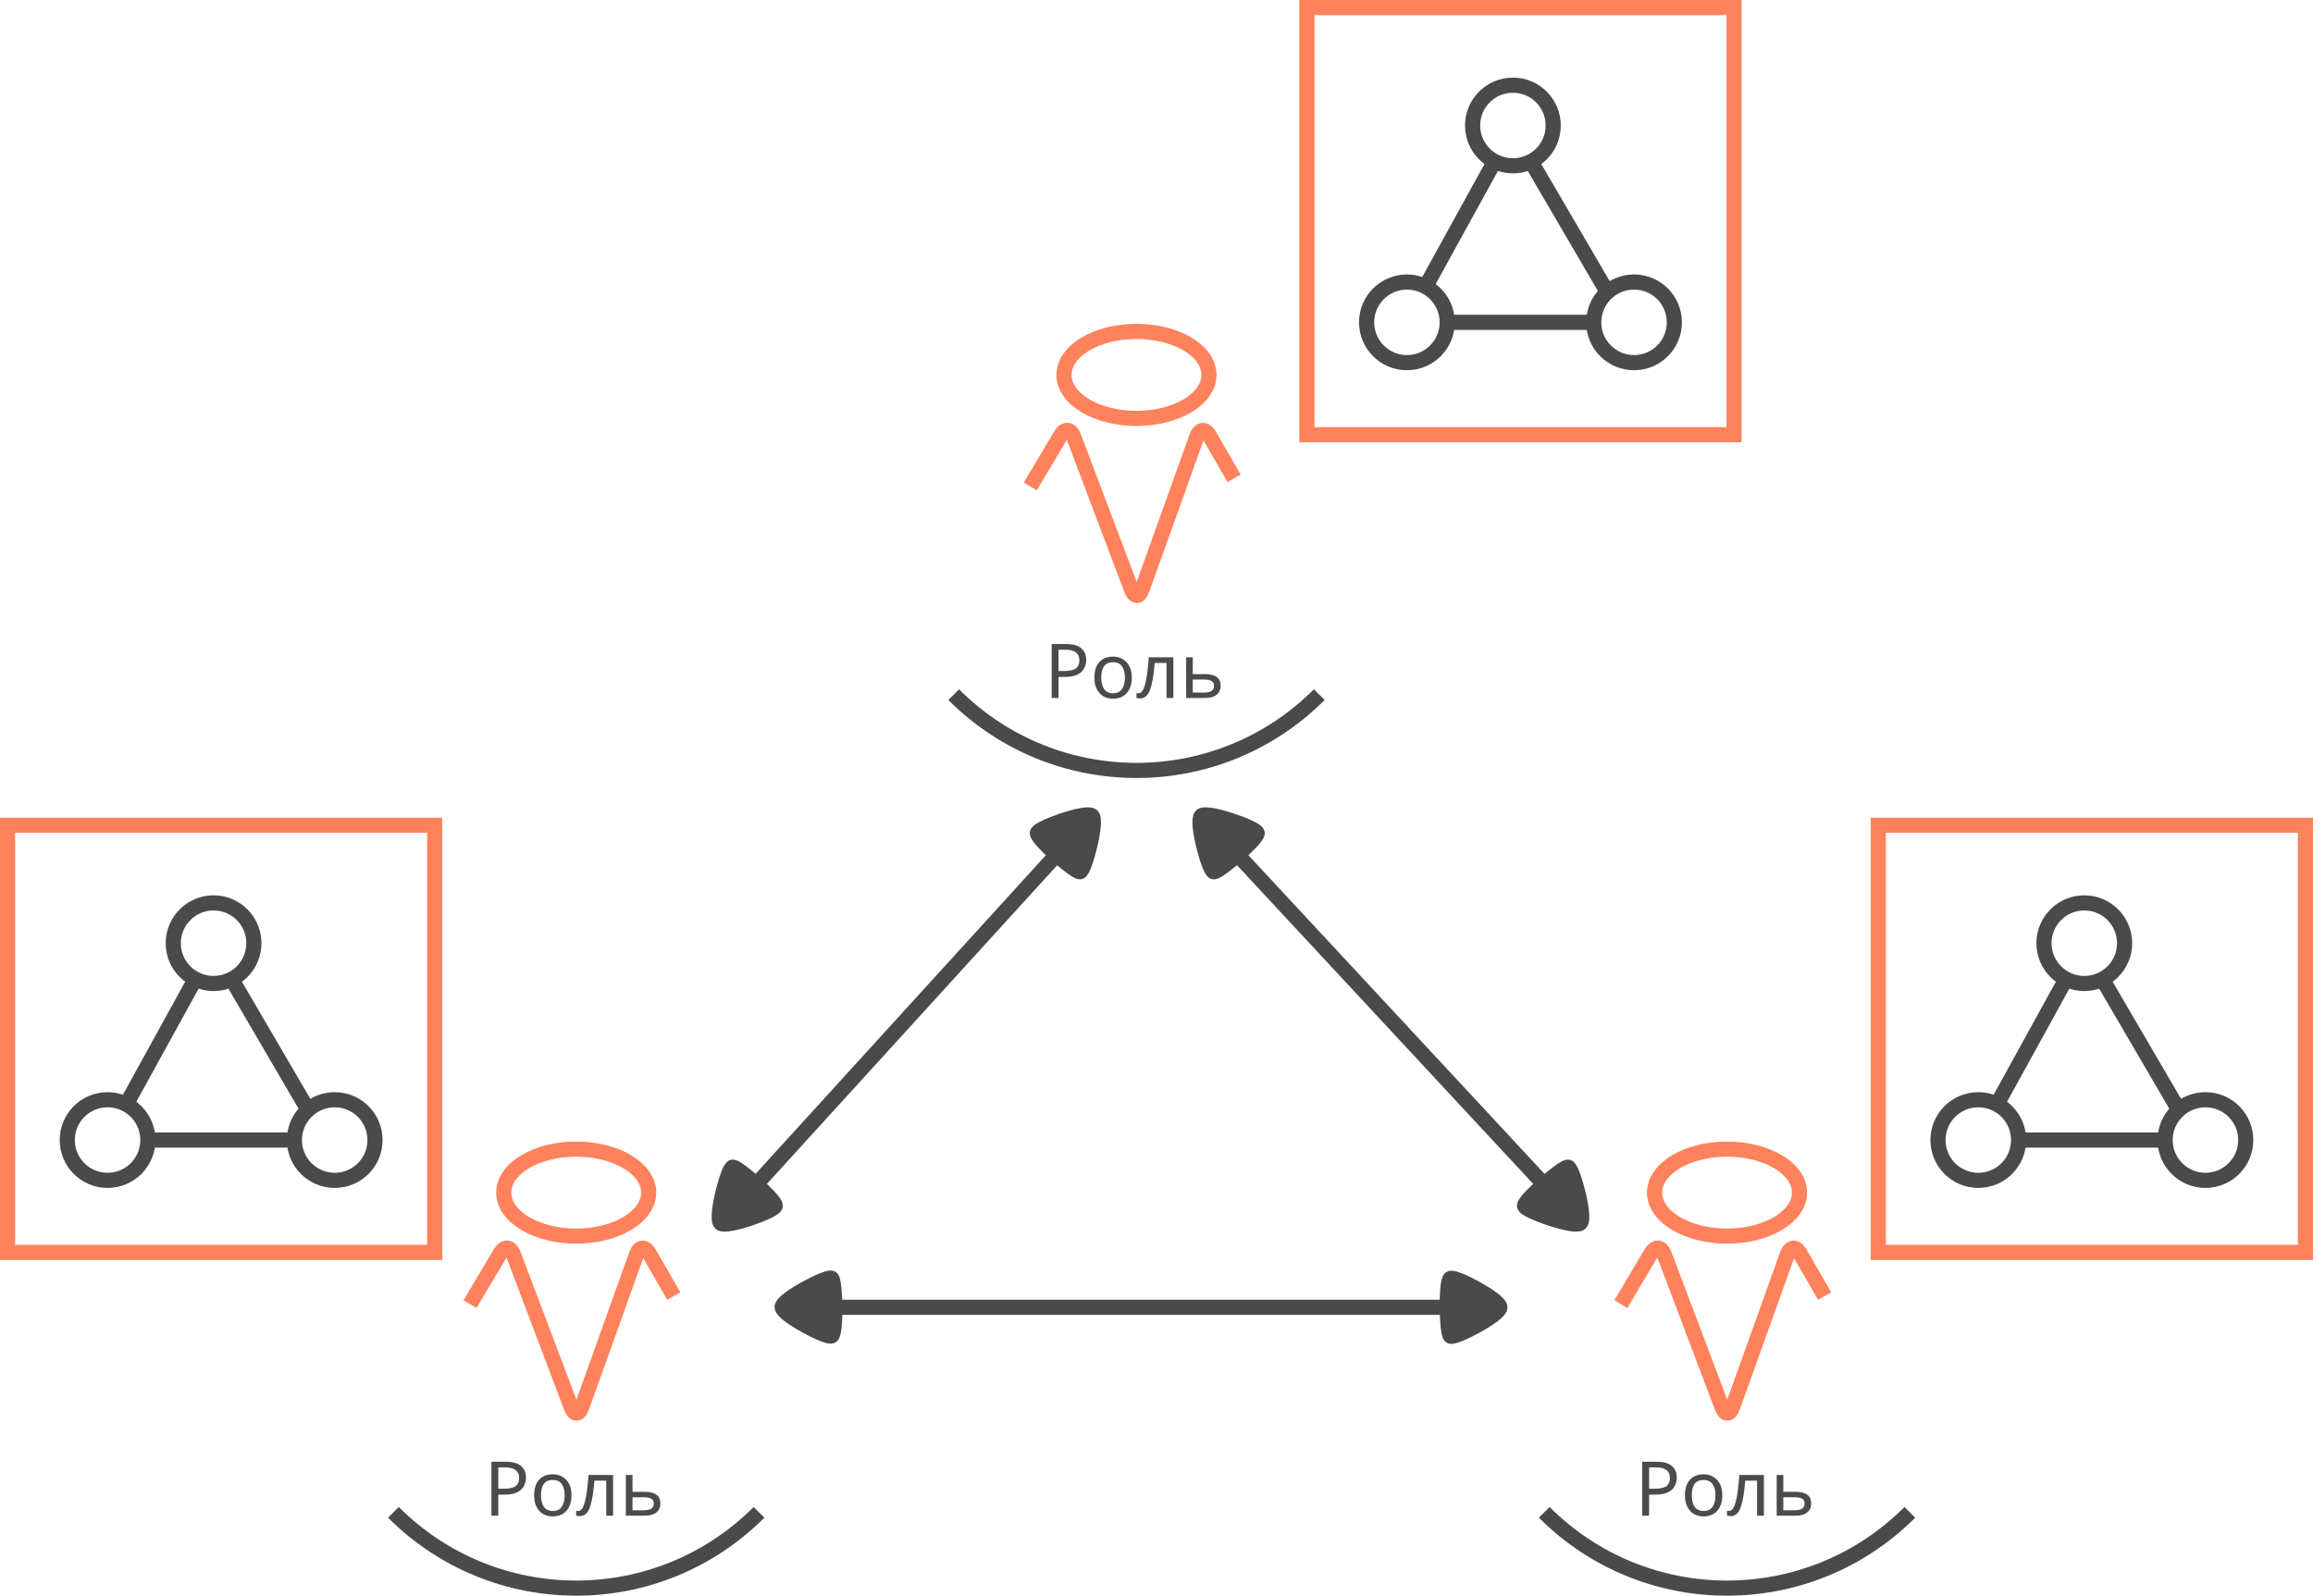
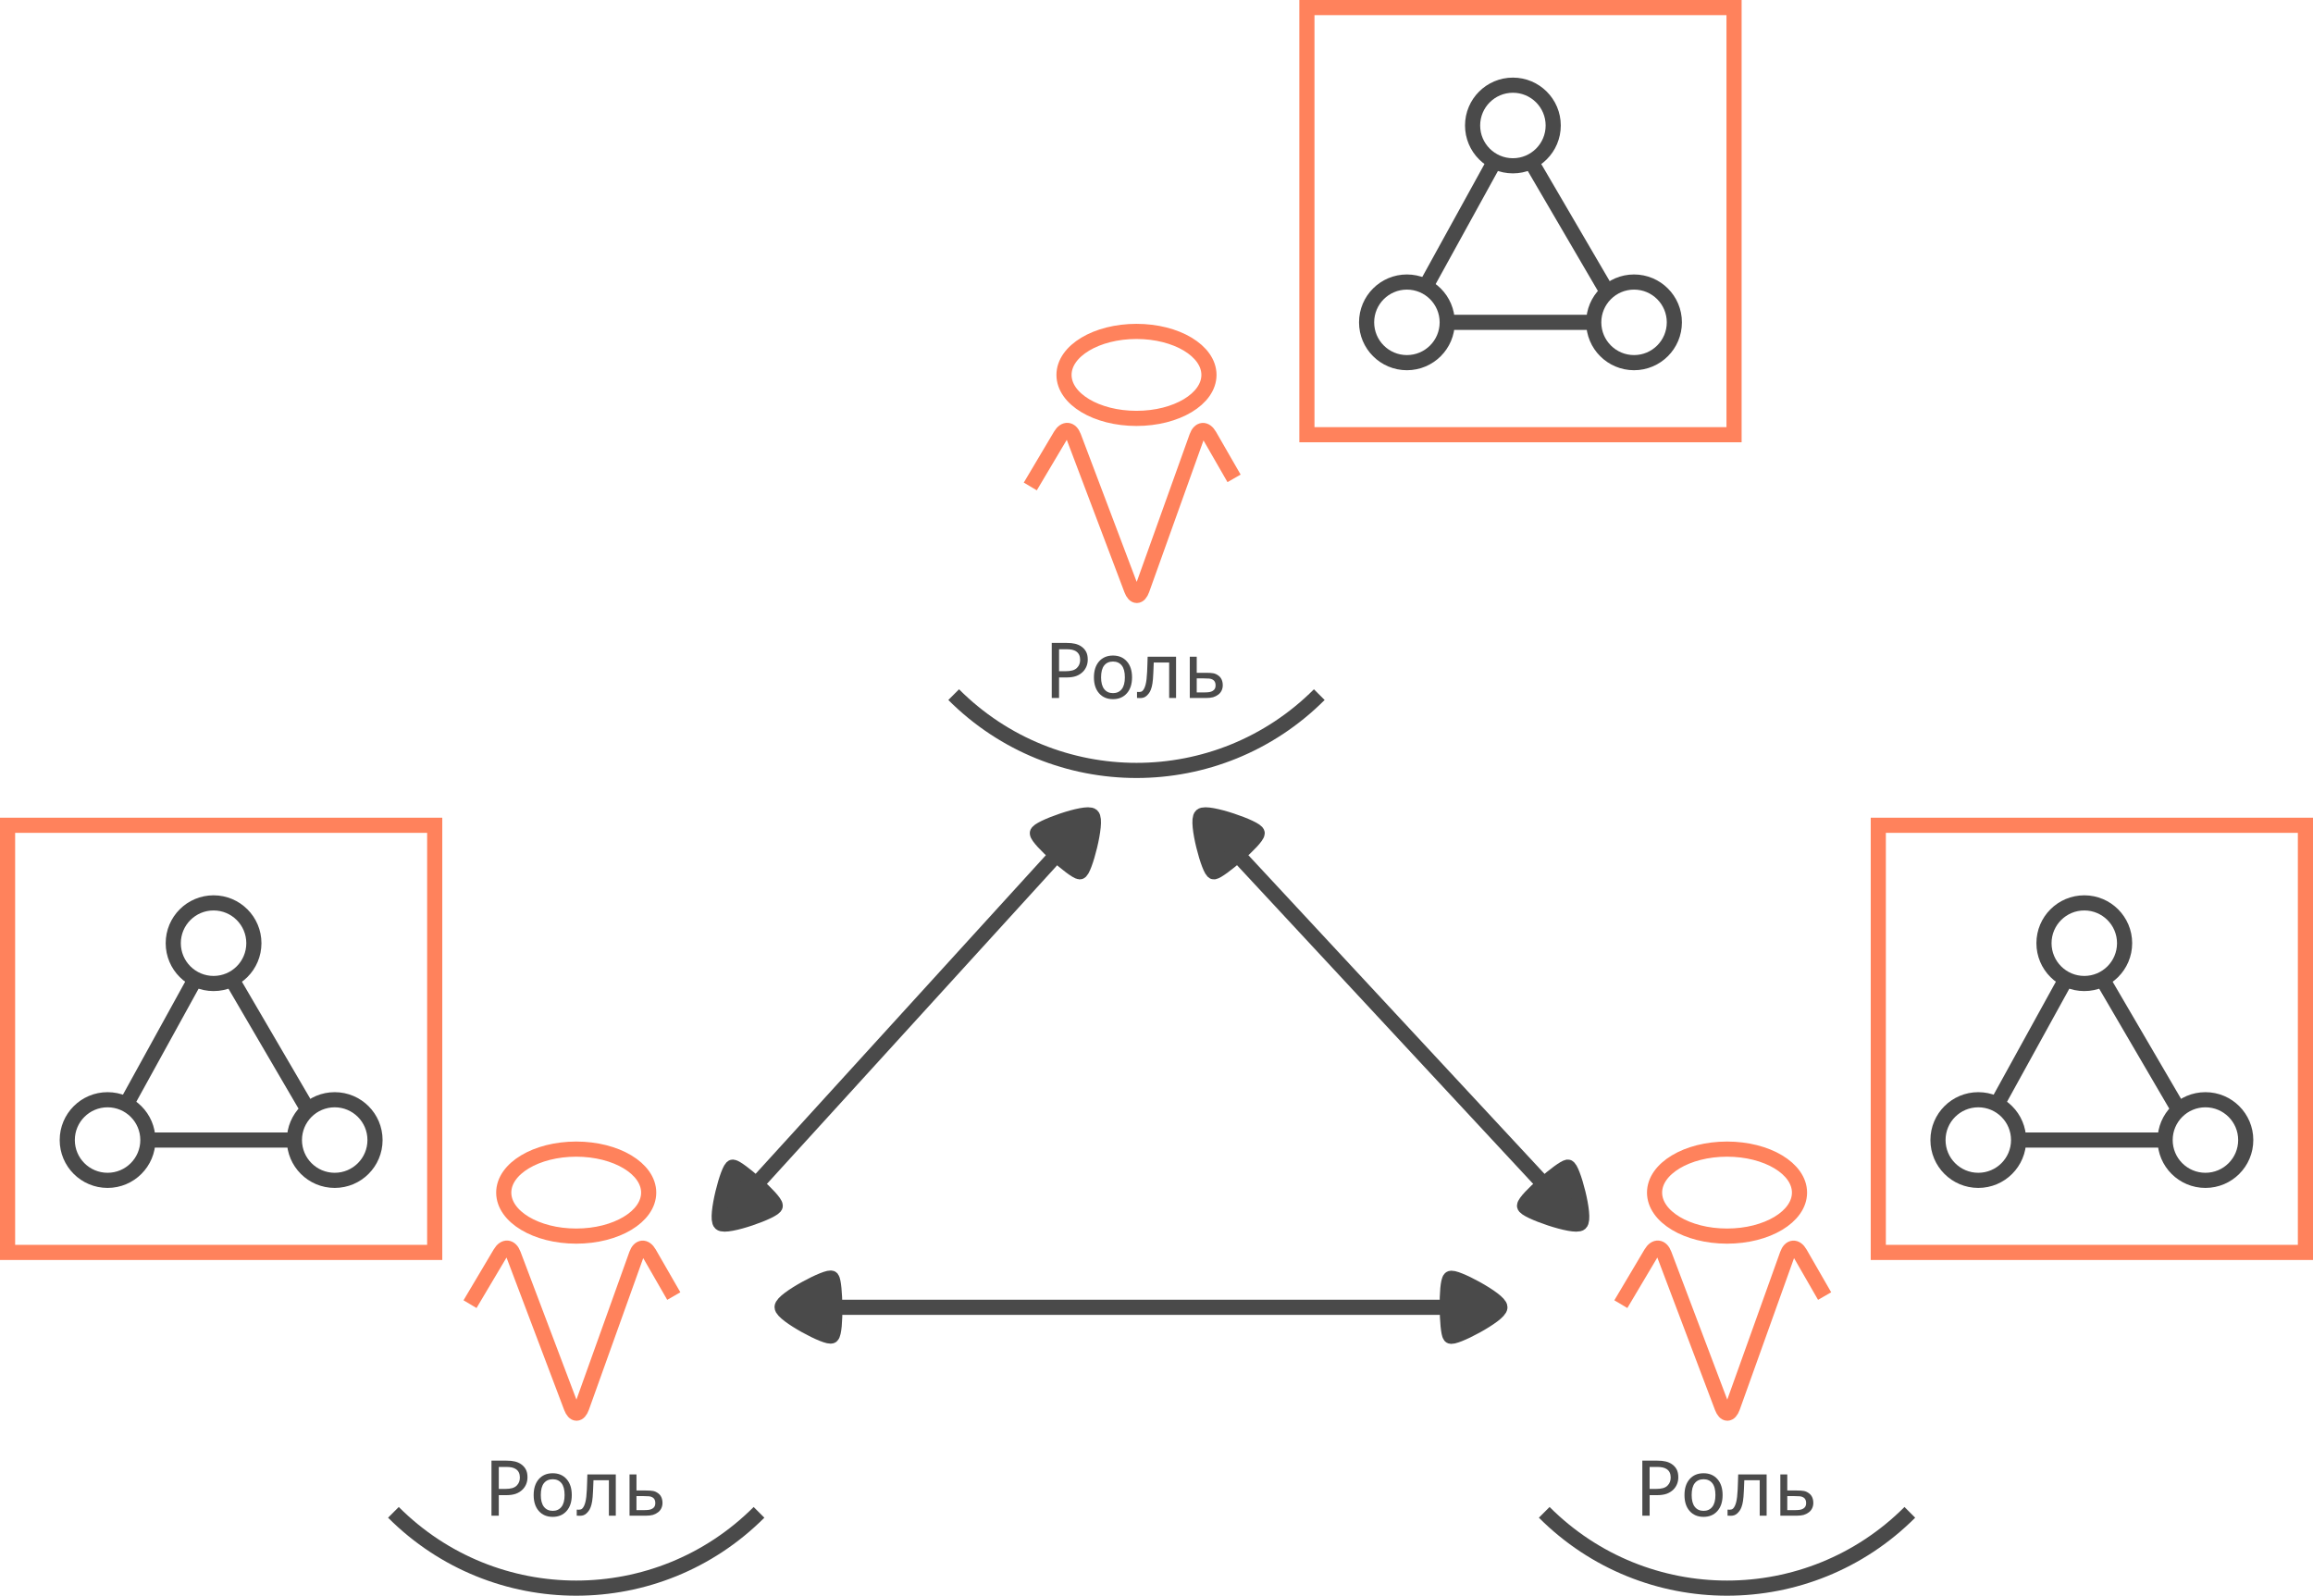
<svg xmlns="http://www.w3.org/2000/svg" version="1.1" id="Layer_1" x="0px" y="0px" width="152.75px" height="105.378px" viewBox="0.5 0.747 152.75 105.378" enable-background="new 0.5 0.747 152.75 105.378" xml:space="preserve">
  <rect x="86.808" y="1.247" fill="none" stroke="#FF825C" stroke-miterlimit="10" width="28.208" height="28.208" />
  <ellipse fill="none" stroke="#FF825C" stroke-miterlimit="10" cx="75.553" cy="25.505" rx="4.786" ry="2.872" />
  <g>
    <path fill="none" stroke="#FF825C" stroke-miterlimit="10" d="M68.54,32.872l2-3.368c0.281-0.473,0.67-0.439,0.864,0.076   l3.823,10.107c0.195,0.514,0.506,0.512,0.691-0.006l3.617-10.095c0.186-0.518,0.562-0.551,0.836-0.075l1.626,2.826" />
  </g>
  <path fill="#4A4A4A" stroke="#4A4A4A" stroke-miterlimit="10" d="M69.006,55.77c-0.015-0.328,3.241-1.487,3.61-1.15  c0.381,0.347-0.51,3.724-0.809,3.701C71.427,58.292,69.026,56.192,69.006,55.77z" />
  <line fill="none" stroke="#4A4A4A" stroke-miterlimit="10" x1="48.854" y1="80.704" x2="71.444" y2="55.907" />
  <path fill="#4A4A4A" stroke="#4A4A4A" stroke-miterlimit="10" d="M51.698,80.373c0.015,0.328-3.241,1.487-3.61,1.15  c-0.381-0.347,0.51-3.724,0.809-3.701C49.278,77.851,51.679,79.95,51.698,80.373z" />
  <path fill="#4A4A4A" stroke="#4A4A4A" stroke-miterlimit="10" d="M96.274,85.184c0.232-0.232,3.281,1.394,3.281,1.894  c0,0.516-3.097,2.131-3.281,1.894C96.04,88.672,95.975,85.483,96.274,85.184z" />
  <line fill="none" stroke="#4A4A4A" stroke-miterlimit="10" x1="53.27" y1="87.079" x2="97.958" y2="87.079" />
  <path fill="#4A4A4A" stroke="#4A4A4A" stroke-miterlimit="10" d="M55.43,88.959c-0.232,0.232-3.281-1.394-3.281-1.894  c0-0.516,3.097-2.131,3.281-1.894C55.665,85.471,55.73,88.66,55.43,88.959z" />
  <path fill="#4A4A4A" stroke="#4A4A4A" stroke-miterlimit="10" d="M83.524,55.77c0.016-0.328-3.306-1.487-3.683-1.15  c-0.389,0.347,0.52,3.724,0.826,3.701C81.055,58.292,83.504,56.192,83.524,55.77z" />
  <line fill="none" stroke="#4A4A4A" stroke-miterlimit="10" x1="104.082" y1="80.704" x2="81.037" y2="55.907" />
  <path fill="#4A4A4A" stroke="#4A4A4A" stroke-miterlimit="10" d="M101.18,80.373c-0.016,0.328,3.306,1.487,3.683,1.15  c0.389-0.347-0.52-3.724-0.826-3.701C103.65,77.851,101.2,79.95,101.18,80.373z" />
  <path fill="none" stroke="#4A4A4A" stroke-miterlimit="10" d="M63.481,46.62c6.673,6.673,17.471,6.673,24.144,0" />
-   <text transform="matrix(1 0 0 1 69.4688 46.8411)" fill="#4B4B4B" font-family="'Verdana'" font-size="5">Роль</text>
+   <g enable-background="new    ">
+     <path fill="#4B4B4B" d="M72.335,44.304c0,0.162-0.028,0.311-0.084,0.448c-0.057,0.138-0.135,0.257-0.236,0.358   c-0.125,0.125-0.273,0.219-0.444,0.281s-0.387,0.094-0.647,0.094H70.44v1.355h-0.483v-3.635h0.986c0.218,0,0.403,0.018,0.554,0.055   c0.151,0.036,0.286,0.094,0.403,0.172c0.138,0.093,0.245,0.208,0.321,0.347C72.297,43.918,72.335,44.093,72.335,44.304z    M71.832,44.317c0-0.125-0.022-0.234-0.066-0.327s-0.111-0.168-0.2-0.227c-0.078-0.051-0.167-0.087-0.267-0.109   c-0.101-0.021-0.227-0.033-0.38-0.033H70.44v1.453h0.408c0.195,0,0.354-0.018,0.476-0.053s0.221-0.091,0.298-0.167   c0.077-0.078,0.131-0.16,0.162-0.247C71.816,44.521,71.832,44.424,71.832,44.317z" />
+     <path fill="#4B4B4B" d="M75.26,45.479c0,0.444-0.114,0.795-0.342,1.052c-0.228,0.258-0.533,0.387-0.916,0.387   c-0.386,0-0.692-0.129-0.919-0.387c-0.227-0.257-0.34-0.607-0.34-1.052s0.114-0.796,0.34-1.054   c0.228-0.258,0.534-0.387,0.919-0.387c0.382,0,0.688,0.129,0.916,0.387S75.26,45.035,75.26,45.479z M74.786,45.479   c0-0.354-0.069-0.615-0.208-0.787s-0.331-0.258-0.576-0.258c-0.249,0-0.442,0.086-0.58,0.258c-0.138,0.172-0.207,0.434-0.207,0.787   c0,0.342,0.069,0.601,0.208,0.777s0.331,0.265,0.579,0.265c0.244,0,0.436-0.087,0.575-0.262   C74.717,46.085,74.786,45.824,74.786,45.479z" />
+     <path fill="#4B4B4B" d="M78.17,46.841h-0.459V44.5h-1.018c-0.005,0.136-0.01,0.266-0.015,0.391c-0.005,0.126-0.01,0.239-0.015,0.34   c-0.011,0.271-0.03,0.488-0.056,0.65s-0.06,0.297-0.103,0.404c-0.039,0.101-0.083,0.183-0.131,0.245   c-0.048,0.063-0.1,0.119-0.155,0.17c-0.055,0.049-0.117,0.085-0.184,0.11c-0.068,0.023-0.142,0.036-0.221,0.036   c-0.028,0-0.068-0.001-0.121-0.003c-0.053-0.001-0.088-0.002-0.104-0.002v-0.4h0.024c0.013,0,0.032,0.001,0.056,0.002   c0.024,0.002,0.045,0.003,0.061,0.003c0.039,0,0.08-0.006,0.121-0.017c0.042-0.012,0.077-0.033,0.106-0.064   c0.083-0.081,0.15-0.219,0.2-0.412s0.084-0.474,0.1-0.84c0.006-0.134,0.013-0.292,0.018-0.475c0.006-0.184,0.011-0.357,0.016-0.523   h1.877V46.841z" />
+     <path fill="#4B4B4B" d="M81.251,45.997c0,0.132-0.026,0.251-0.079,0.358s-0.125,0.195-0.216,0.262   c-0.107,0.081-0.223,0.139-0.345,0.174c-0.122,0.033-0.279,0.051-0.471,0.051h-1.067v-2.727h0.459v1.062h0.62   c0.205,0,0.364,0.011,0.478,0.032c0.113,0.021,0.226,0.072,0.338,0.156c0.095,0.069,0.165,0.159,0.213,0.268   C81.228,45.742,81.251,45.863,81.251,45.997z M80.777,46.003c0-0.082-0.014-0.155-0.043-0.218c-0.028-0.063-0.075-0.114-0.14-0.153   c-0.068-0.04-0.146-0.064-0.233-0.072c-0.087-0.009-0.212-0.013-0.375-0.013h-0.454v0.928h0.444c0.163,0,0.289-0.007,0.379-0.021   c0.089-0.014,0.167-0.041,0.231-0.08c0.067-0.042,0.115-0.092,0.146-0.149S80.777,46.093,80.777,46.003z" />
+   </g>
  <circle fill="none" stroke="#4A4A4A" stroke-miterlimit="10" cx="100.412" cy="9.034" r="2.662" />
  <circle fill="none" stroke="#4A4A4A" stroke-miterlimit="10" cx="93.412" cy="22.034" r="2.662" />
  <circle fill="none" stroke="#4A4A4A" stroke-miterlimit="10" cx="108.412" cy="22.034" r="2.662" />
  <line fill="none" stroke="#4A4A4A" stroke-miterlimit="10" x1="96.073" y1="22.034" x2="105.75" y2="22.034" />
  <line fill="none" stroke="#4A4A4A" stroke-miterlimit="10" x1="106.65" y1="20.042" x2="101.602" y2="11.402" />
  <ellipse fill="none" stroke="#FF825C" stroke-miterlimit="10" cx="114.553" cy="79.505" rx="4.786" ry="2.872" />
  <g>
    <path fill="none" stroke="#FF825C" stroke-miterlimit="10" d="M107.54,86.872l2-3.368c0.281-0.473,0.67-0.439,0.864,0.076   l3.823,10.107c0.195,0.514,0.506,0.512,0.691-0.006l3.617-10.095c0.186-0.518,0.562-0.551,0.836-0.075l1.626,2.826" />
  </g>
  <path fill="none" stroke="#4A4A4A" stroke-miterlimit="10" d="M102.481,100.62c6.673,6.673,17.471,6.673,24.144,0" />
-   <text transform="matrix(1 0 0 1 108.4688 100.8411)" fill="#4B4B4B" font-family="'Verdana'" font-size="5">Роль</text>
+   <g enable-background="new    ">
+     <path fill="#4B4B4B" d="M111.335,98.304c0,0.162-0.028,0.311-0.084,0.448c-0.057,0.138-0.135,0.257-0.235,0.358   c-0.126,0.125-0.273,0.219-0.444,0.281s-0.387,0.094-0.647,0.094h-0.483v1.355h-0.483v-3.635h0.986   c0.219,0,0.403,0.018,0.555,0.055c0.151,0.036,0.285,0.094,0.402,0.172c0.139,0.093,0.245,0.208,0.321,0.347   C111.297,97.918,111.335,98.093,111.335,98.304z M110.832,98.317c0-0.125-0.021-0.234-0.065-0.327s-0.111-0.168-0.2-0.227   c-0.078-0.051-0.168-0.087-0.268-0.109c-0.101-0.021-0.227-0.033-0.38-0.033h-0.479v1.453h0.408c0.195,0,0.354-0.018,0.476-0.053   s0.222-0.091,0.298-0.167c0.077-0.078,0.131-0.16,0.162-0.247C110.816,98.521,110.832,98.424,110.832,98.317z" />
+     <path fill="#4B4B4B" d="M114.26,99.479c0,0.444-0.113,0.795-0.342,1.052c-0.228,0.258-0.533,0.387-0.915,0.387   c-0.386,0-0.692-0.129-0.92-0.387c-0.227-0.257-0.34-0.607-0.34-1.052s0.113-0.796,0.34-1.054c0.228-0.258,0.534-0.387,0.92-0.387   c0.382,0,0.688,0.129,0.915,0.387C114.146,98.683,114.26,99.035,114.26,99.479z M113.786,99.479c0-0.354-0.069-0.615-0.207-0.787   c-0.139-0.172-0.331-0.258-0.576-0.258c-0.249,0-0.442,0.086-0.58,0.258s-0.206,0.434-0.206,0.787c0,0.342,0.069,0.601,0.207,0.777   c0.139,0.177,0.331,0.265,0.579,0.265c0.244,0,0.436-0.087,0.574-0.262C113.717,100.085,113.786,99.824,113.786,99.479z" />
+     <path fill="#4B4B4B" d="M117.17,100.841h-0.459V98.5h-1.018c-0.005,0.136-0.01,0.266-0.015,0.391   c-0.005,0.126-0.01,0.239-0.015,0.34c-0.012,0.271-0.03,0.488-0.057,0.65c-0.025,0.162-0.06,0.297-0.103,0.404   c-0.039,0.101-0.082,0.183-0.131,0.245c-0.048,0.063-0.1,0.119-0.154,0.17c-0.056,0.049-0.117,0.085-0.185,0.11   c-0.067,0.023-0.142,0.036-0.221,0.036c-0.028,0-0.068-0.001-0.121-0.003c-0.053-0.001-0.088-0.002-0.104-0.002v-0.4h0.024   c0.013,0,0.031,0.001,0.056,0.002c0.024,0.002,0.045,0.003,0.062,0.003c0.039,0,0.079-0.006,0.12-0.017   c0.042-0.012,0.077-0.033,0.106-0.064c0.083-0.081,0.15-0.219,0.2-0.412c0.051-0.193,0.084-0.474,0.101-0.84   c0.006-0.134,0.013-0.292,0.018-0.475c0.006-0.184,0.012-0.357,0.017-0.523h1.877V100.841z" />
+     <path fill="#4B4B4B" d="M120.251,99.997c0,0.132-0.026,0.251-0.079,0.358s-0.125,0.195-0.216,0.262   c-0.107,0.081-0.223,0.139-0.345,0.174c-0.122,0.033-0.279,0.051-0.471,0.051h-1.067v-2.727h0.459v1.062h0.62   c0.205,0,0.364,0.011,0.478,0.032c0.113,0.021,0.226,0.072,0.338,0.156c0.095,0.069,0.165,0.159,0.213,0.268   C120.228,99.742,120.251,99.863,120.251,99.997z M119.777,100.003c0-0.082-0.014-0.155-0.043-0.218   c-0.028-0.063-0.075-0.114-0.14-0.153c-0.068-0.04-0.146-0.064-0.233-0.072c-0.087-0.009-0.212-0.013-0.375-0.013h-0.454v0.928   h0.444c0.163,0,0.289-0.007,0.379-0.021c0.089-0.014,0.167-0.041,0.231-0.08c0.067-0.042,0.115-0.092,0.146-0.149   S119.777,100.093,119.777,100.003z" />
+   </g>
  <ellipse fill="none" stroke="#FF825C" stroke-miterlimit="10" cx="38.553" cy="79.505" rx="4.786" ry="2.872" />
  <g>
    <path fill="none" stroke="#FF825C" stroke-miterlimit="10" d="M31.54,86.872l2-3.368c0.281-0.473,0.67-0.439,0.864,0.076   l3.823,10.107c0.195,0.514,0.506,0.512,0.691-0.006l3.617-10.095c0.186-0.518,0.562-0.551,0.836-0.075l1.626,2.826" />
  </g>
  <path fill="none" stroke="#4A4A4A" stroke-miterlimit="10" d="M26.481,100.62c6.673,6.673,17.471,6.673,24.144,0" />
-   <text transform="matrix(1 0 0 1 32.4688 100.8411)" fill="#4B4B4B" font-family="'Verdana'" font-size="5">Роль</text>
+   <g enable-background="new    ">
+     <path fill="#4B4B4B" d="M35.335,98.304c0,0.162-0.028,0.311-0.084,0.448c-0.057,0.138-0.135,0.257-0.236,0.358   c-0.125,0.125-0.273,0.219-0.444,0.281s-0.387,0.094-0.647,0.094H33.44v1.355h-0.483v-3.635h0.986c0.218,0,0.403,0.018,0.554,0.055   c0.151,0.036,0.286,0.094,0.403,0.172c0.138,0.093,0.245,0.208,0.321,0.347C35.297,97.918,35.335,98.093,35.335,98.304z    M34.832,98.317c0-0.125-0.022-0.234-0.066-0.327s-0.111-0.168-0.2-0.227c-0.078-0.051-0.167-0.087-0.267-0.109   c-0.101-0.021-0.227-0.033-0.38-0.033H33.44v1.453h0.408c0.195,0,0.354-0.018,0.476-0.053s0.221-0.091,0.298-0.167   c0.077-0.078,0.131-0.16,0.162-0.247C34.816,98.521,34.832,98.424,34.832,98.317z" />
+     <path fill="#4B4B4B" d="M38.26,99.479c0,0.444-0.114,0.795-0.342,1.052c-0.228,0.258-0.533,0.387-0.916,0.387   c-0.386,0-0.692-0.129-0.919-0.387c-0.227-0.257-0.34-0.607-0.34-1.052s0.114-0.796,0.34-1.054   c0.228-0.258,0.534-0.387,0.919-0.387c0.382,0,0.688,0.129,0.916,0.387S38.26,99.035,38.26,99.479z M37.786,99.479   c0-0.354-0.069-0.615-0.208-0.787s-0.331-0.258-0.576-0.258c-0.249,0-0.442,0.086-0.58,0.258c-0.138,0.172-0.207,0.434-0.207,0.787   c0,0.342,0.069,0.601,0.208,0.777s0.331,0.265,0.579,0.265c0.244,0,0.436-0.087,0.575-0.262   C37.717,100.085,37.786,99.824,37.786,99.479z" />
+     <path fill="#4B4B4B" d="M41.17,100.841h-0.459V98.5h-1.018c-0.005,0.136-0.01,0.266-0.015,0.391   c-0.005,0.126-0.01,0.239-0.015,0.34c-0.011,0.271-0.03,0.488-0.056,0.65s-0.06,0.297-0.103,0.404   c-0.039,0.101-0.083,0.183-0.131,0.245c-0.048,0.063-0.1,0.119-0.155,0.17c-0.055,0.049-0.117,0.085-0.184,0.11   c-0.068,0.023-0.142,0.036-0.221,0.036c-0.028,0-0.068-0.001-0.121-0.003c-0.053-0.001-0.088-0.002-0.104-0.002v-0.4h0.024   c0.013,0,0.032,0.001,0.056,0.002c0.024,0.002,0.045,0.003,0.061,0.003c0.039,0,0.08-0.006,0.121-0.017   c0.042-0.012,0.077-0.033,0.106-0.064c0.083-0.081,0.15-0.219,0.2-0.412s0.084-0.474,0.1-0.84c0.006-0.134,0.013-0.292,0.018-0.475   c0.006-0.184,0.011-0.357,0.016-0.523h1.877V100.841z" />
+     <path fill="#4B4B4B" d="M44.251,99.997c0,0.132-0.026,0.251-0.079,0.358c-0.053,0.107-0.125,0.195-0.216,0.262   c-0.107,0.081-0.222,0.139-0.344,0.174c-0.122,0.033-0.279,0.051-0.471,0.051h-1.067v-2.727h0.459v1.062h0.62   c0.205,0,0.364,0.011,0.478,0.032c0.113,0.021,0.226,0.072,0.338,0.156c0.094,0.069,0.165,0.159,0.212,0.268   C44.228,99.742,44.251,99.863,44.251,99.997z M43.777,100.003c0-0.082-0.014-0.155-0.043-0.218   c-0.028-0.063-0.075-0.114-0.14-0.153c-0.068-0.04-0.146-0.064-0.233-0.072c-0.087-0.009-0.212-0.013-0.375-0.013h-0.454v0.928   h0.444c0.163,0,0.289-0.007,0.378-0.021s0.167-0.041,0.232-0.08c0.067-0.042,0.115-0.092,0.146-0.149   C43.762,100.168,43.777,100.093,43.777,100.003z" />
+   </g>
  <line fill="none" stroke="#4A4A4A" stroke-miterlimit="10" x1="99.203" y1="11.402" x2="94.813" y2="19.372" />
  <rect x="124.542" y="55.247" fill="none" stroke="#FF825C" stroke-miterlimit="10" width="28.208" height="28.208" />
  <circle fill="none" stroke="#4A4A4A" stroke-miterlimit="10" cx="138.146" cy="63.034" r="2.662" />
  <circle fill="none" stroke="#4A4A4A" stroke-miterlimit="10" cx="131.146" cy="76.034" r="2.662" />
  <circle fill="none" stroke="#4A4A4A" stroke-miterlimit="10" cx="146.146" cy="76.034" r="2.662" />
  <line fill="none" stroke="#4A4A4A" stroke-miterlimit="10" x1="133.808" y1="76.034" x2="143.484" y2="76.034" />
  <line fill="none" stroke="#4A4A4A" stroke-miterlimit="10" x1="144.384" y1="74.042" x2="139.336" y2="65.402" />
  <line fill="none" stroke="#4A4A4A" stroke-miterlimit="10" x1="136.937" y1="65.402" x2="132.547" y2="73.372" />
  <rect x="1" y="55.247" fill="none" stroke="#FF825C" stroke-miterlimit="10" width="28.208" height="28.208" />
  <circle fill="none" stroke="#4A4A4A" stroke-miterlimit="10" cx="14.604" cy="63.034" r="2.662" />
  <circle fill="none" stroke="#4A4A4A" stroke-miterlimit="10" cx="7.604" cy="76.034" r="2.662" />
  <circle fill="none" stroke="#4A4A4A" stroke-miterlimit="10" cx="22.604" cy="76.034" r="2.662" />
  <line fill="none" stroke="#4A4A4A" stroke-miterlimit="10" x1="10.266" y1="76.034" x2="19.942" y2="76.034" />
  <line fill="none" stroke="#4A4A4A" stroke-miterlimit="10" x1="20.842" y1="74.042" x2="15.794" y2="65.402" />
  <line fill="none" stroke="#4A4A4A" stroke-miterlimit="10" x1="13.395" y1="65.402" x2="9.005" y2="73.372" />
</svg>
